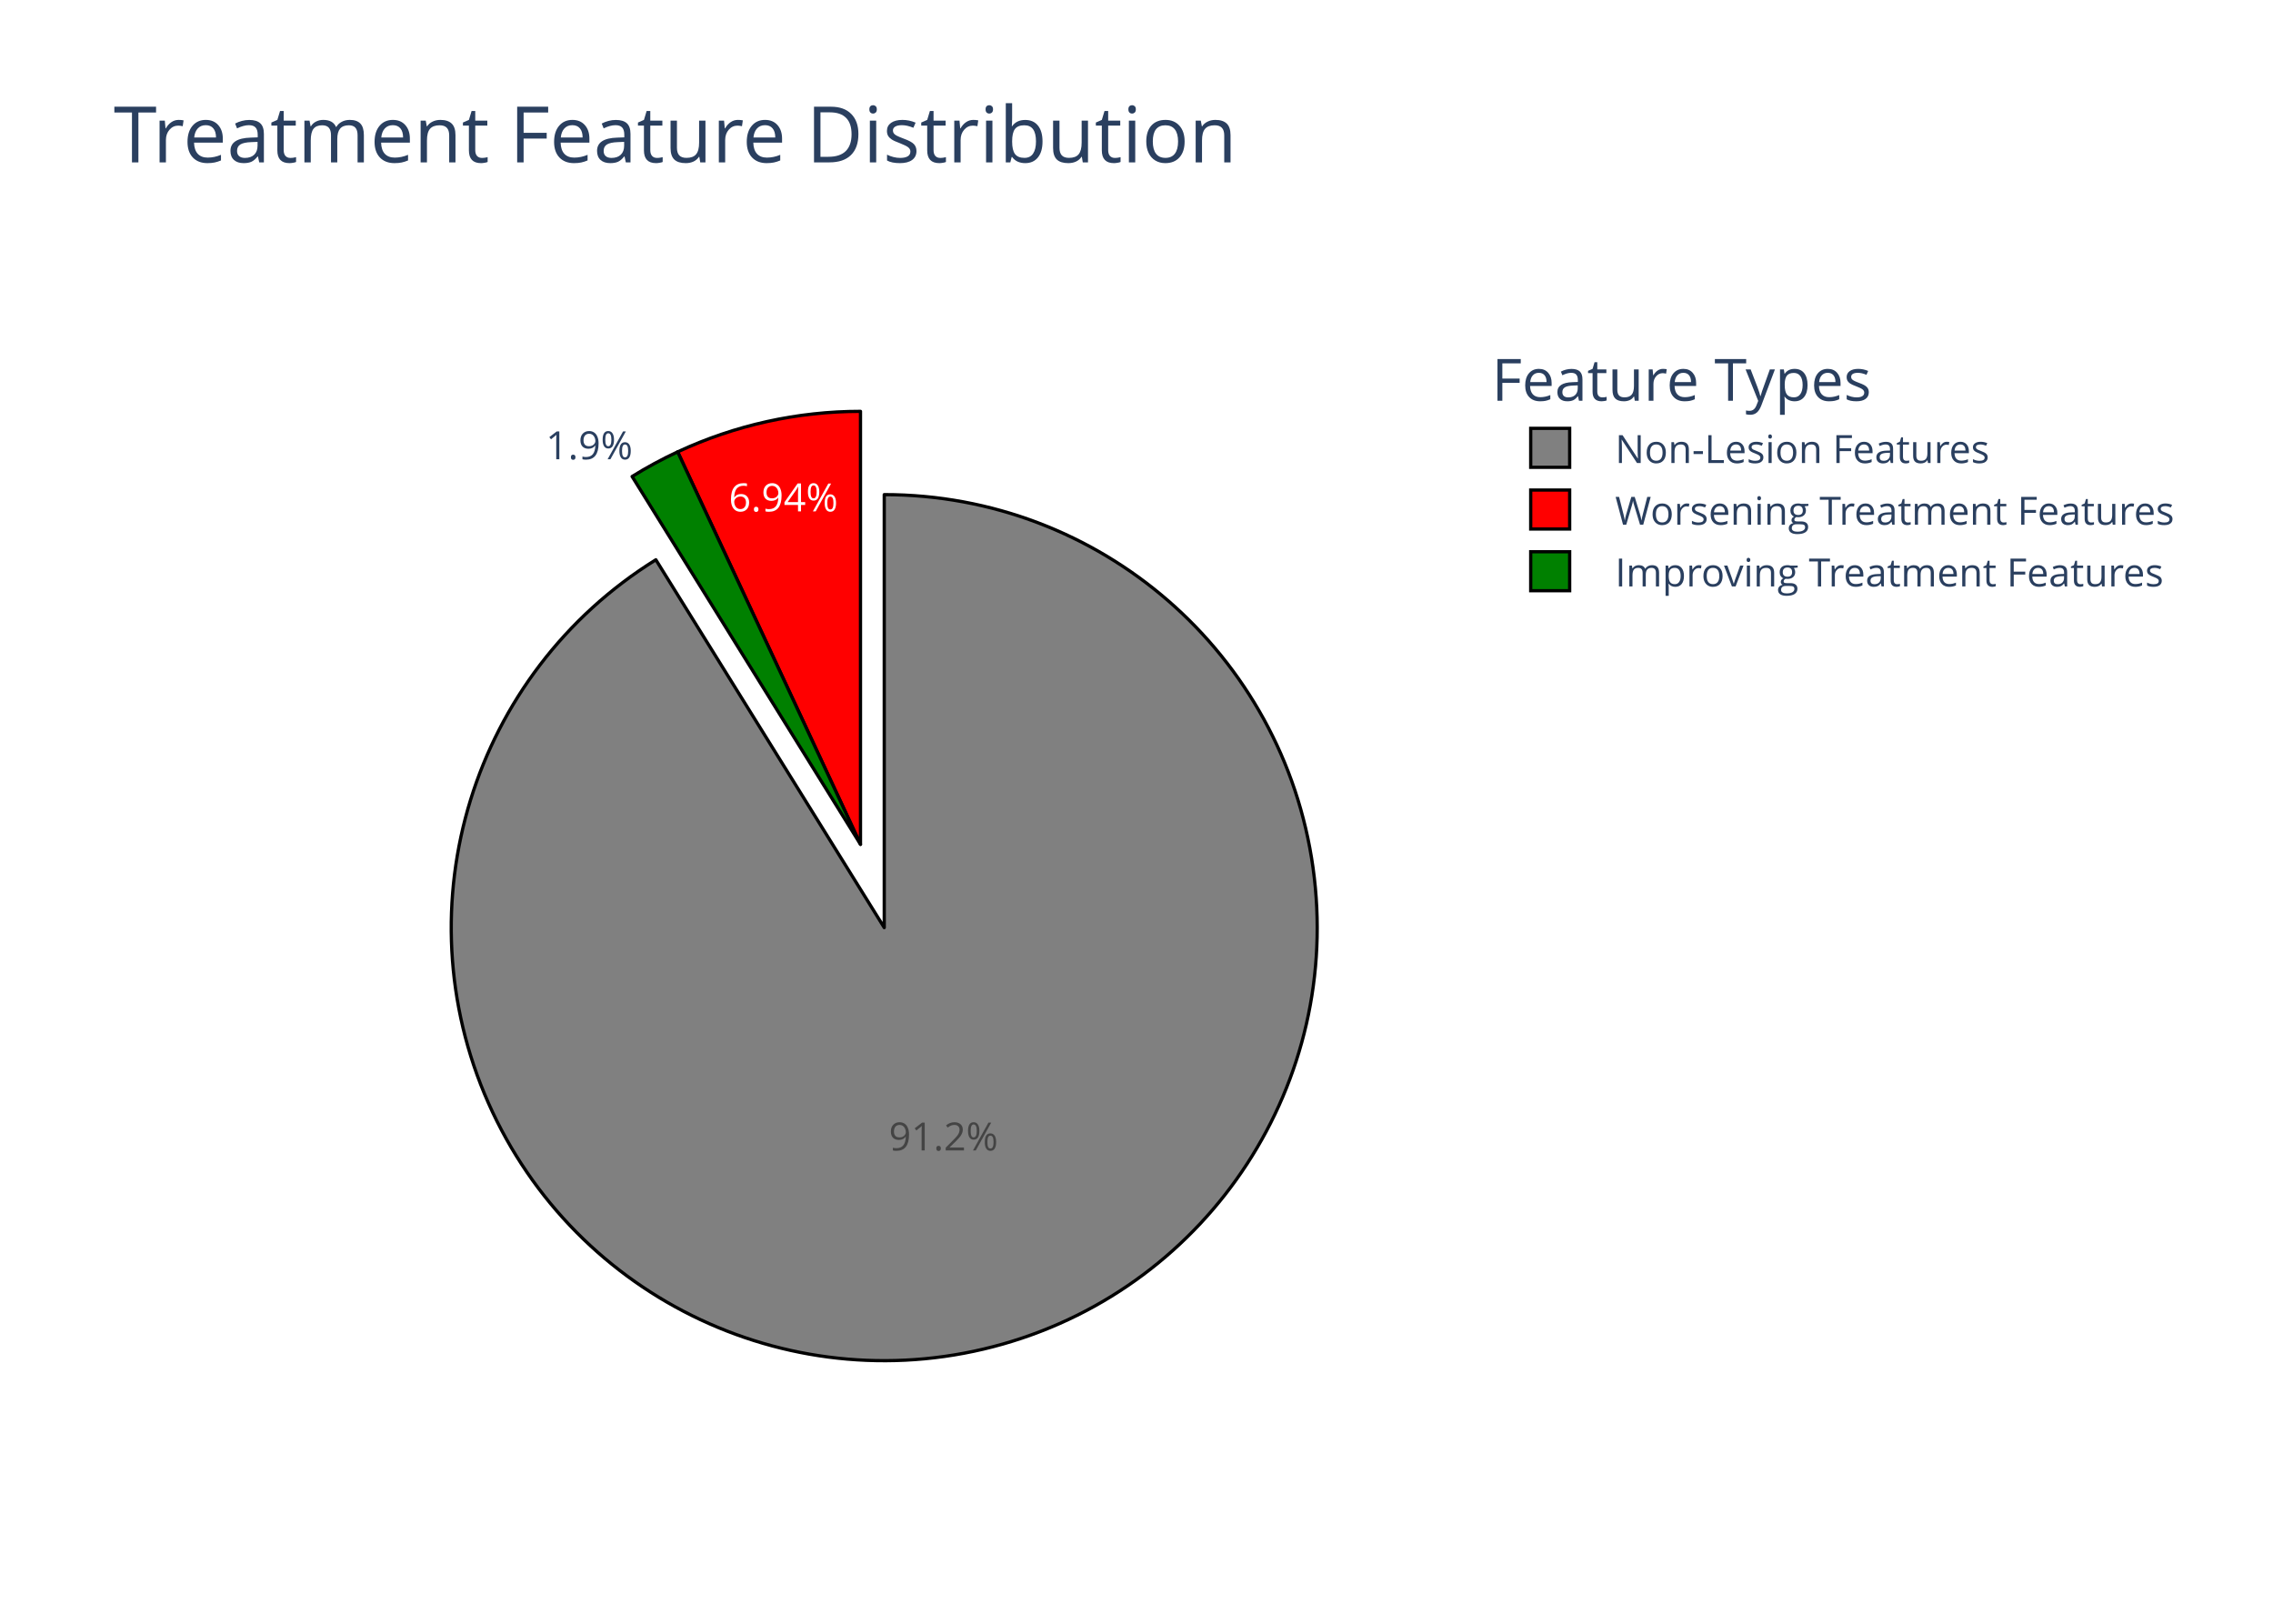
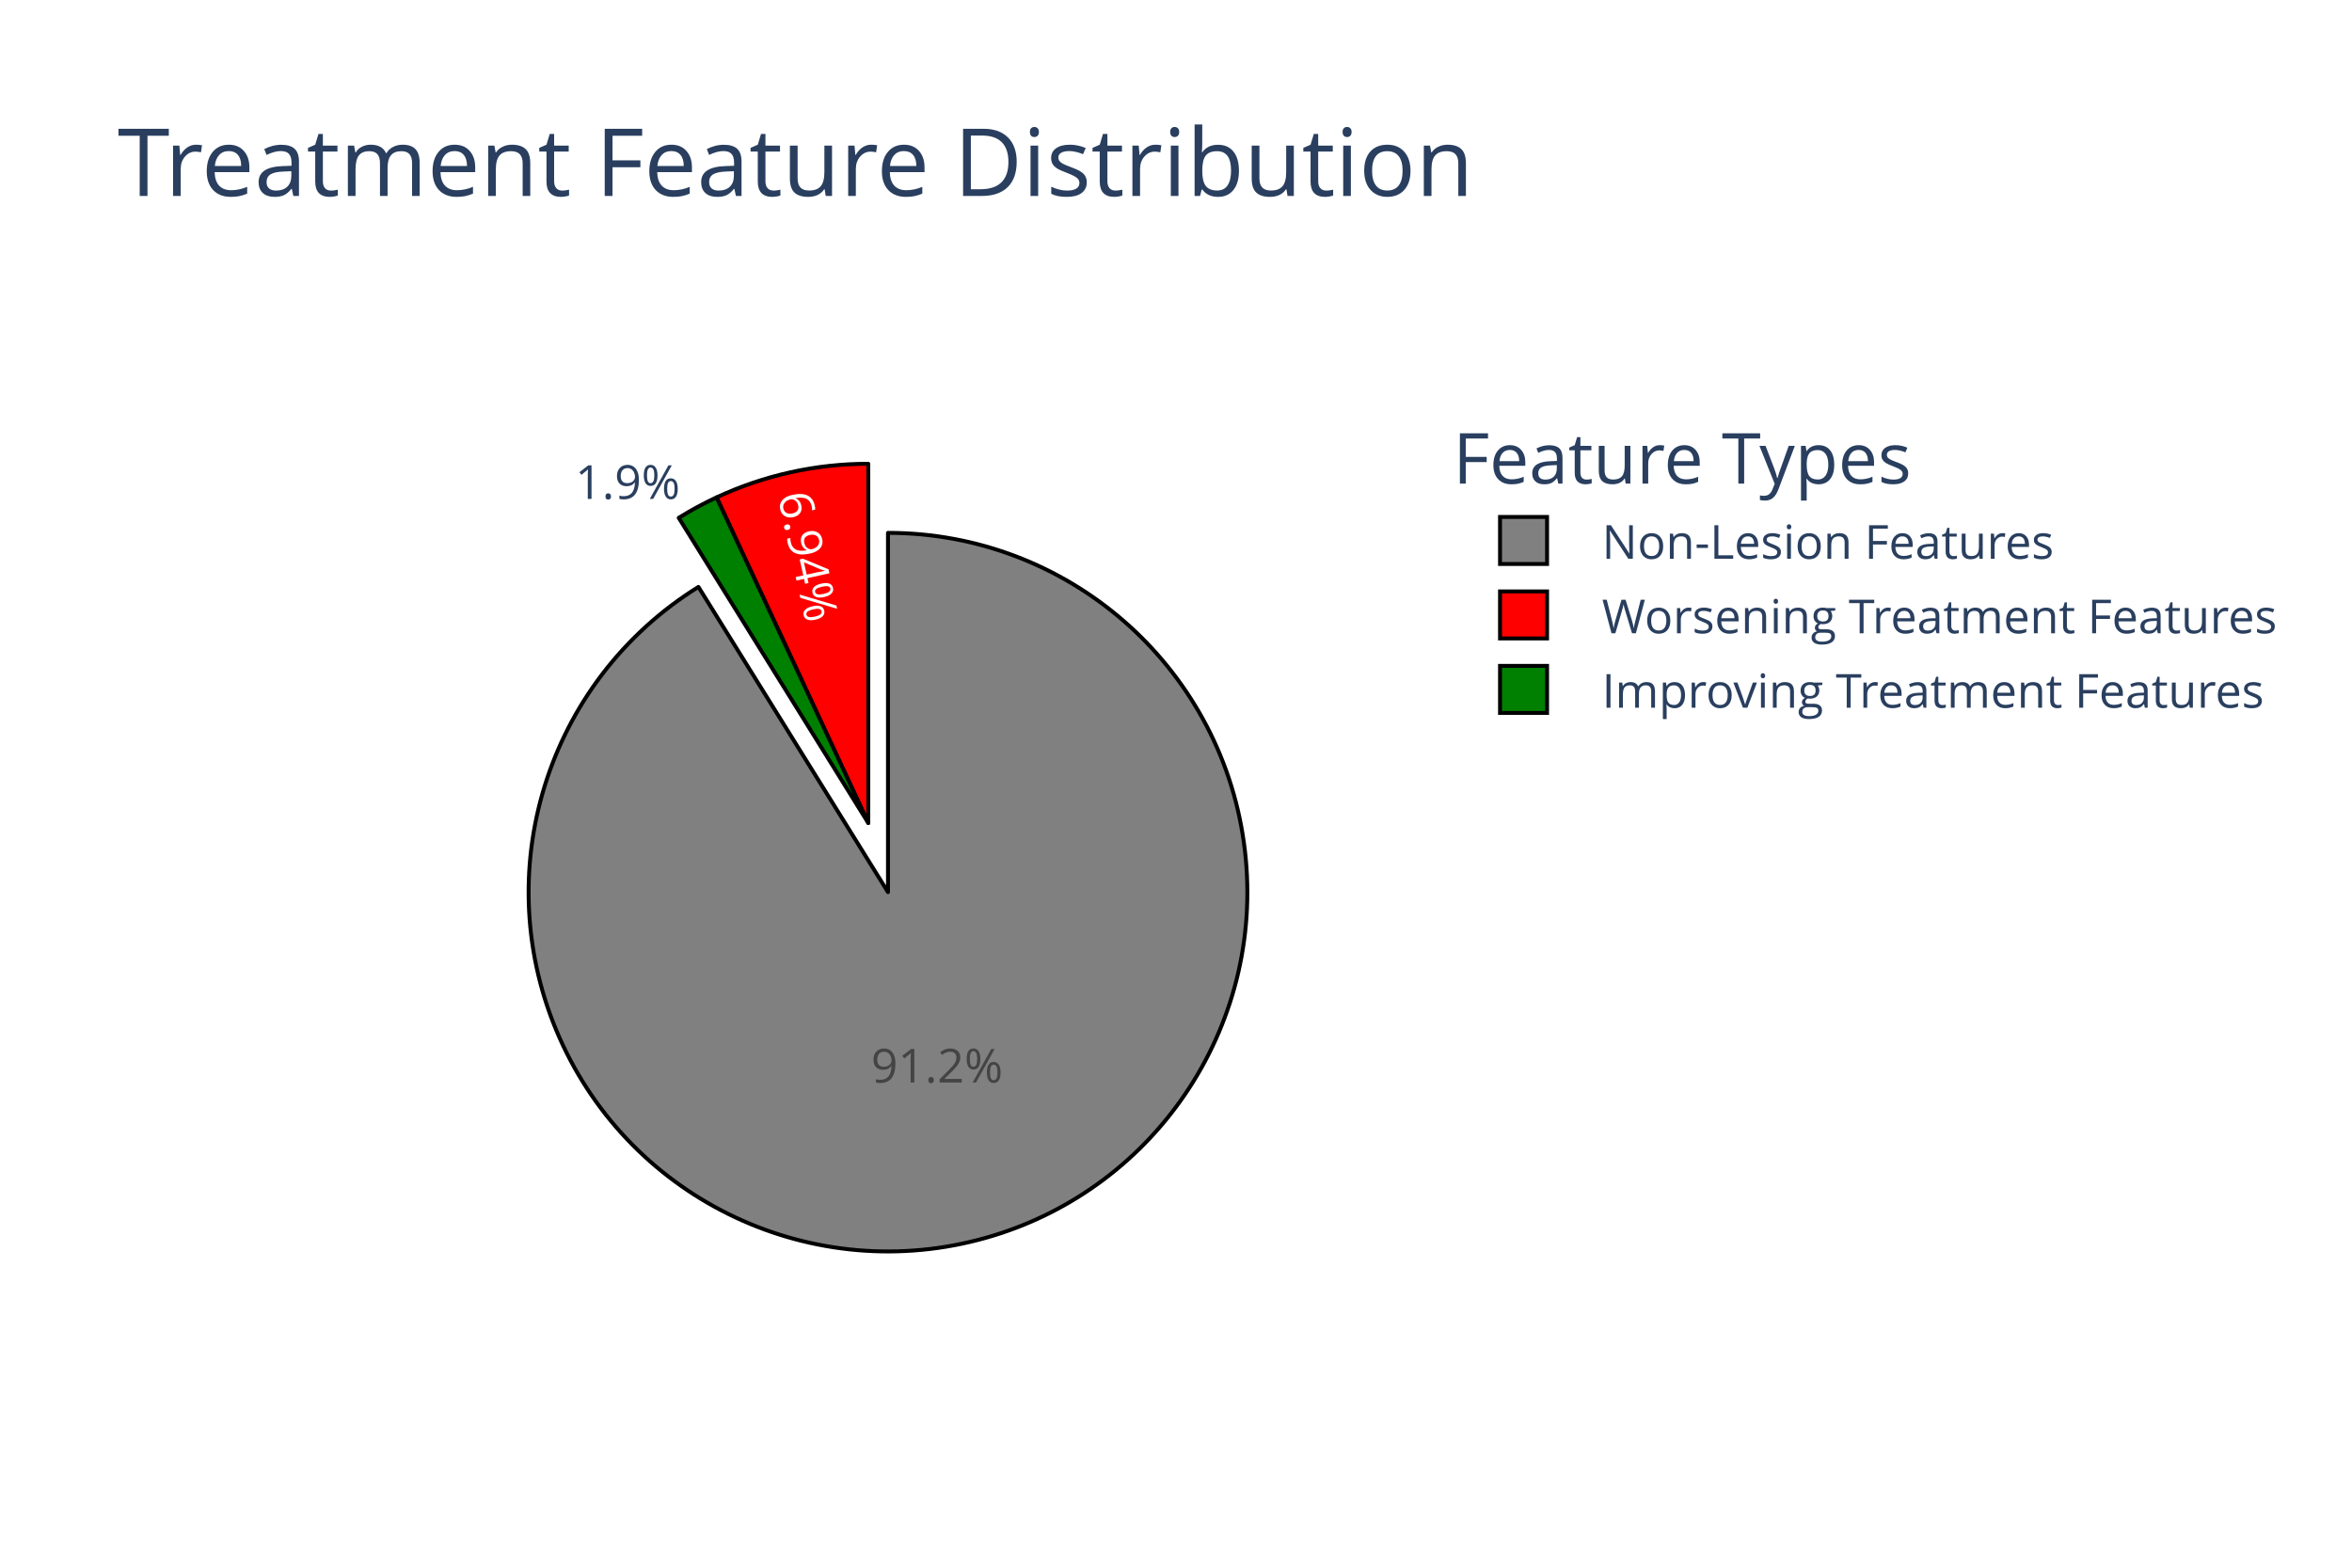
- <svg xmlns="http://www.w3.org/2000/svg" class="main-svg" width="700" height="500" style="" viewBox="0 0 700 500">
-   <rect x="0" y="0" width="700" height="500" style="fill: rgb(255, 255, 255); fill-opacity: 1;" />
-   <defs id="defs-72e7d5">
+ <svg xmlns="http://www.w3.org/2000/svg" class="main-svg" width="600" height="400" style="" viewBox="0 0 600 400">
+   <rect x="0" y="0" width="600" height="400" style="fill: rgb(255, 255, 255); fill-opacity: 1;" />
+   <defs id="defs-ad9438">
    <g class="clips" />
    <g class="gradients" />
    <g class="patterns" />
  </defs>
  <g class="bglayer" />
  <g class="layer-below">
    <g class="imagelayer" />
    <g class="shapelayer" />
  </g>
  <g class="cartesianlayer" />
  <g class="polarlayer" />
  <g class="smithlayer" />
  <g class="ternarylayer" />
  <g class="geolayer" />
  <g class="funnelarealayer" />
  <g class="pielayer">
    <g class="trace" stroke-linejoin="round" style="opacity: 1;">
      <g class="slice">
-         <path class="surface" d="M272.314,285.644l0,-133.333a133.333,133.333 0 1 1 -70.333,20.059Z" style="pointer-events: none; fill: rgb(128, 128, 128); fill-opacity: 1; stroke-width: 1; stroke: rgb(0, 0, 0); stroke-opacity: 1;" />
+         <path class="surface" d="M226.528,227.63l0,-91.667a91.667,91.667 0 1 1 -48.354,13.791Z" style="pointer-events: none; fill: rgb(128, 128, 128); fill-opacity: 1; stroke-width: 1; stroke: rgb(0, 0, 0); stroke-opacity: 1;" />
        <g class="slicetext">
-           <text data-notex="1" class="slicetext" transform="translate(290.5583,354.2543)" text-anchor="middle" x="0" y="0" style="font-family: 'Open Sans', verdana, arial, sans-serif; font-size: 12px; fill: rgb(68, 68, 68); fill-opacity: 1; white-space: pre;">91.2%</text>
+           <text data-notex="1" class="slicetext" transform="translate(239.0363,276.2061)" text-anchor="middle" x="0" y="0" style="font-family: 'Open Sans', verdana, arial, sans-serif; font-size: 12px; fill: rgb(68, 68, 68); fill-opacity: 1; white-space: pre;">91.2%</text>
        </g>
      </g>
      <g class="slice">
-         <path class="surface" d="M265,260l-56.306,-120.861a133.333,133.333 0 0 1 56.306,-12.472Z" style="pointer-events: none; fill: rgb(255, 0, 0); fill-opacity: 1; stroke-width: 1; stroke: rgb(0, 0, 0); stroke-opacity: 1;" />
+         <path class="surface" d="M221.5,210l-38.71,-83.092a91.667,91.667 0 0 1 38.71,-8.575Z" style="pointer-events: none; fill: rgb(255, 0, 0); fill-opacity: 1; stroke-width: 1; stroke: rgb(0, 0, 0); stroke-opacity: 1;" />
        <g class="slicetext">
-           <text data-notex="1" class="slicetext" transform="translate(241.2518,157.4692)" text-anchor="middle" x="0" y="0" style="font-family: 'Open Sans', verdana, arial, sans-serif; font-size: 12px; fill: rgb(255, 255, 255); fill-opacity: 1; white-space: pre;">6.94%</text>
+           <text data-notex="1" class="slicetext" transform="translate(202.0131,142.8337)rotate(77.5102)" text-anchor="middle" x="0" y="0" style="font-family: 'Open Sans', verdana, arial, sans-serif; font-size: 12px; fill: rgb(255, 255, 255); fill-opacity: 1; white-space: pre;">6.94%</text>
        </g>
      </g>
      <g class="slice">
-         <path class="surface" d="M265,260l-70.333,-113.274a133.333,133.333 0 0 1 14.027,-7.587Z" style="pointer-events: none; fill: rgb(0, 128, 0); fill-opacity: 1; stroke-width: 1; stroke: rgb(0, 0, 0); stroke-opacity: 1;" />
+         <path class="surface" d="M221.5,210l-48.354,-77.876a91.667,91.667 0 0 1 9.644,-5.216Z" style="pointer-events: none; fill: rgb(0, 128, 0); fill-opacity: 1; stroke-width: 1; stroke: rgb(0, 0, 0); stroke-opacity: 1;" />
        <g class="slicetext">
-           <text data-notex="1" class="slicetext" transform="translate(181.4671,141.4201)" text-anchor="middle" x="0" y="0" style="font-family: 'Open Sans', verdana, arial, sans-serif; font-size: 12px; fill: rgb(42, 63, 95); fill-opacity: 1; white-space: pre;">1.9%</text>
+           <text data-notex="1" class="slicetext" transform="translate(160.1084,127.2956)" text-anchor="middle" x="0" y="0" style="font-family: 'Open Sans', verdana, arial, sans-serif; font-size: 12px; fill: rgb(42, 63, 95); fill-opacity: 1; white-space: pre;">1.9%</text>
        </g>
      </g>
    </g>
  </g>
  <g class="iciclelayer" />
  <g class="treemaplayer" />
  <g class="sunburstlayer" />
  <g class="glimages" />
-   <defs id="topdefs-72e7d5">
+   <defs id="topdefs-ad9438">
    <g class="clips" />
-     <clipPath id="legend72e7d5">
-       <rect width="231" height="91" x="0" y="0" />
+     <clipPath id="legendad9438">
+       <rect width="219" height="91" x="0" y="0" />
    </clipPath>
  </defs>
  <g class="layer-above">
    <g class="imagelayer" />
    <g class="shapelayer" />
  </g>
  <g class="infolayer">
-     <g class="legend" pointer-events="all" transform="translate(457.4,100)">
-       <rect class="bg" shape-rendering="crispEdges" style="stroke: rgb(68, 68, 68); stroke-opacity: 1; fill: rgb(255, 255, 255); fill-opacity: 1; stroke-width: 0px;" width="231" height="91" x="0" y="0" />
-       <g class="scrollbox" transform="" clip-path="url(#legend72e7d5)">
+     <g class="legend" pointer-events="all" transform="translate(368.66,100)">
+       <rect class="bg" shape-rendering="crispEdges" style="stroke: rgb(68, 68, 68); stroke-opacity: 1; fill: rgb(255, 255, 255); fill-opacity: 1; stroke-width: 0px;" width="219" height="91" x="0" y="0" />
+       <g class="scrollbox" transform="" clip-path="url(#legendad9438)">
        <text class="legendtitletext" text-anchor="start" x="2" y="23.4" style="font-family: 'Open Sans', verdana, arial, sans-serif; font-size: 18px; fill: rgb(42, 63, 95); fill-opacity: 1; white-space: pre;">Feature Types</text>
        <g class="groups">
          <g class="traces" transform="translate(0,37.9)" style="opacity: 1;">
            <text class="legendtext" text-anchor="start" x="40" y="4.68" style="font-family: 'Open Sans', verdana, arial, sans-serif; font-size: 12px; fill: rgb(42, 63, 95); fill-opacity: 1; white-space: pre;">Non-Lesion Features</text>
            <g class="layers" style="opacity: 1;">
              <g class="legendfill" />
              <g class="legendlines" />
              <g class="legendsymbols">
                <g class="legendpoints">
                  <path class="legendpie" d="M6,6H-6V-6H6Z" transform="translate(20,0)" style="fill: rgb(128, 128, 128); fill-opacity: 1; stroke-width: 1; stroke: rgb(0, 0, 0); stroke-opacity: 1;" />
                </g>
              </g>
            </g>
-             <rect class="legendtoggle" x="0" y="-9.5" width="225.6" height="19" style="fill: rgb(0, 0, 0); fill-opacity: 0;" />
+             <rect class="legendtoggle" x="0" y="-9.5" width="213.797" height="19" style="fill: rgb(0, 0, 0); fill-opacity: 0;" />
          </g>
          <g class="traces" transform="translate(0,56.9)" style="opacity: 1;">
            <text class="legendtext" text-anchor="start" x="40" y="4.68" style="font-family: 'Open Sans', verdana, arial, sans-serif; font-size: 12px; fill: rgb(42, 63, 95); fill-opacity: 1; white-space: pre;">Worsening Treatment Features</text>
            <g class="layers" style="opacity: 1;">
              <g class="legendfill" />
              <g class="legendlines" />
              <g class="legendsymbols">
                <g class="legendpoints">
                  <path class="legendpie" d="M6,6H-6V-6H6Z" transform="translate(20,0)" style="fill: rgb(255, 0, 0); fill-opacity: 1; stroke-width: 1; stroke: rgb(0, 0, 0); stroke-opacity: 1;" />
                </g>
              </g>
            </g>
-             <rect class="legendtoggle" x="0" y="-9.5" width="225.6" height="19" style="fill: rgb(0, 0, 0); fill-opacity: 0;" />
+             <rect class="legendtoggle" x="0" y="-9.5" width="213.797" height="19" style="fill: rgb(0, 0, 0); fill-opacity: 0;" />
          </g>
          <g class="traces" transform="translate(0,75.9)" style="opacity: 1;">
            <text class="legendtext" text-anchor="start" x="40" y="4.68" style="font-family: 'Open Sans', verdana, arial, sans-serif; font-size: 12px; fill: rgb(42, 63, 95); fill-opacity: 1; white-space: pre;">Improving Treatment Features</text>
            <g class="layers" style="opacity: 1;">
              <g class="legendfill" />
              <g class="legendlines" />
              <g class="legendsymbols">
                <g class="legendpoints">
                  <path class="legendpie" d="M6,6H-6V-6H6Z" transform="translate(20,0)" style="fill: rgb(0, 128, 0); fill-opacity: 1; stroke-width: 1; stroke: rgb(0, 0, 0); stroke-opacity: 1;" />
                </g>
              </g>
            </g>
-             <rect class="legendtoggle" x="0" y="-9.5" width="225.6" height="19" style="fill: rgb(0, 0, 0); fill-opacity: 0;" />
+             <rect class="legendtoggle" x="0" y="-9.5" width="213.797" height="19" style="fill: rgb(0, 0, 0); fill-opacity: 0;" />
          </g>
        </g>
      </g>
      <rect class="scrollbar" rx="20" ry="3" width="0" height="0" style="fill: rgb(128, 139, 164); fill-opacity: 1;" x="0" y="0" />
    </g>
    <g class="g-gtitle">
-       <text class="gtitle" x="35" y="50" text-anchor="start" dy="0em" style="opacity: 1; font-family: 'Open Sans', verdana, arial, sans-serif; font-size: 24px; fill: rgb(42, 63, 95); fill-opacity: 1; white-space: pre;">Treatment Feature Distribution</text>
+       <text class="gtitle" x="30" y="50" text-anchor="start" dy="0em" style="opacity: 1; font-family: 'Open Sans', verdana, arial, sans-serif; font-size: 24px; fill: rgb(42, 63, 95); fill-opacity: 1; white-space: pre;">Treatment Feature Distribution</text>
    </g>
  </g>
</svg>
